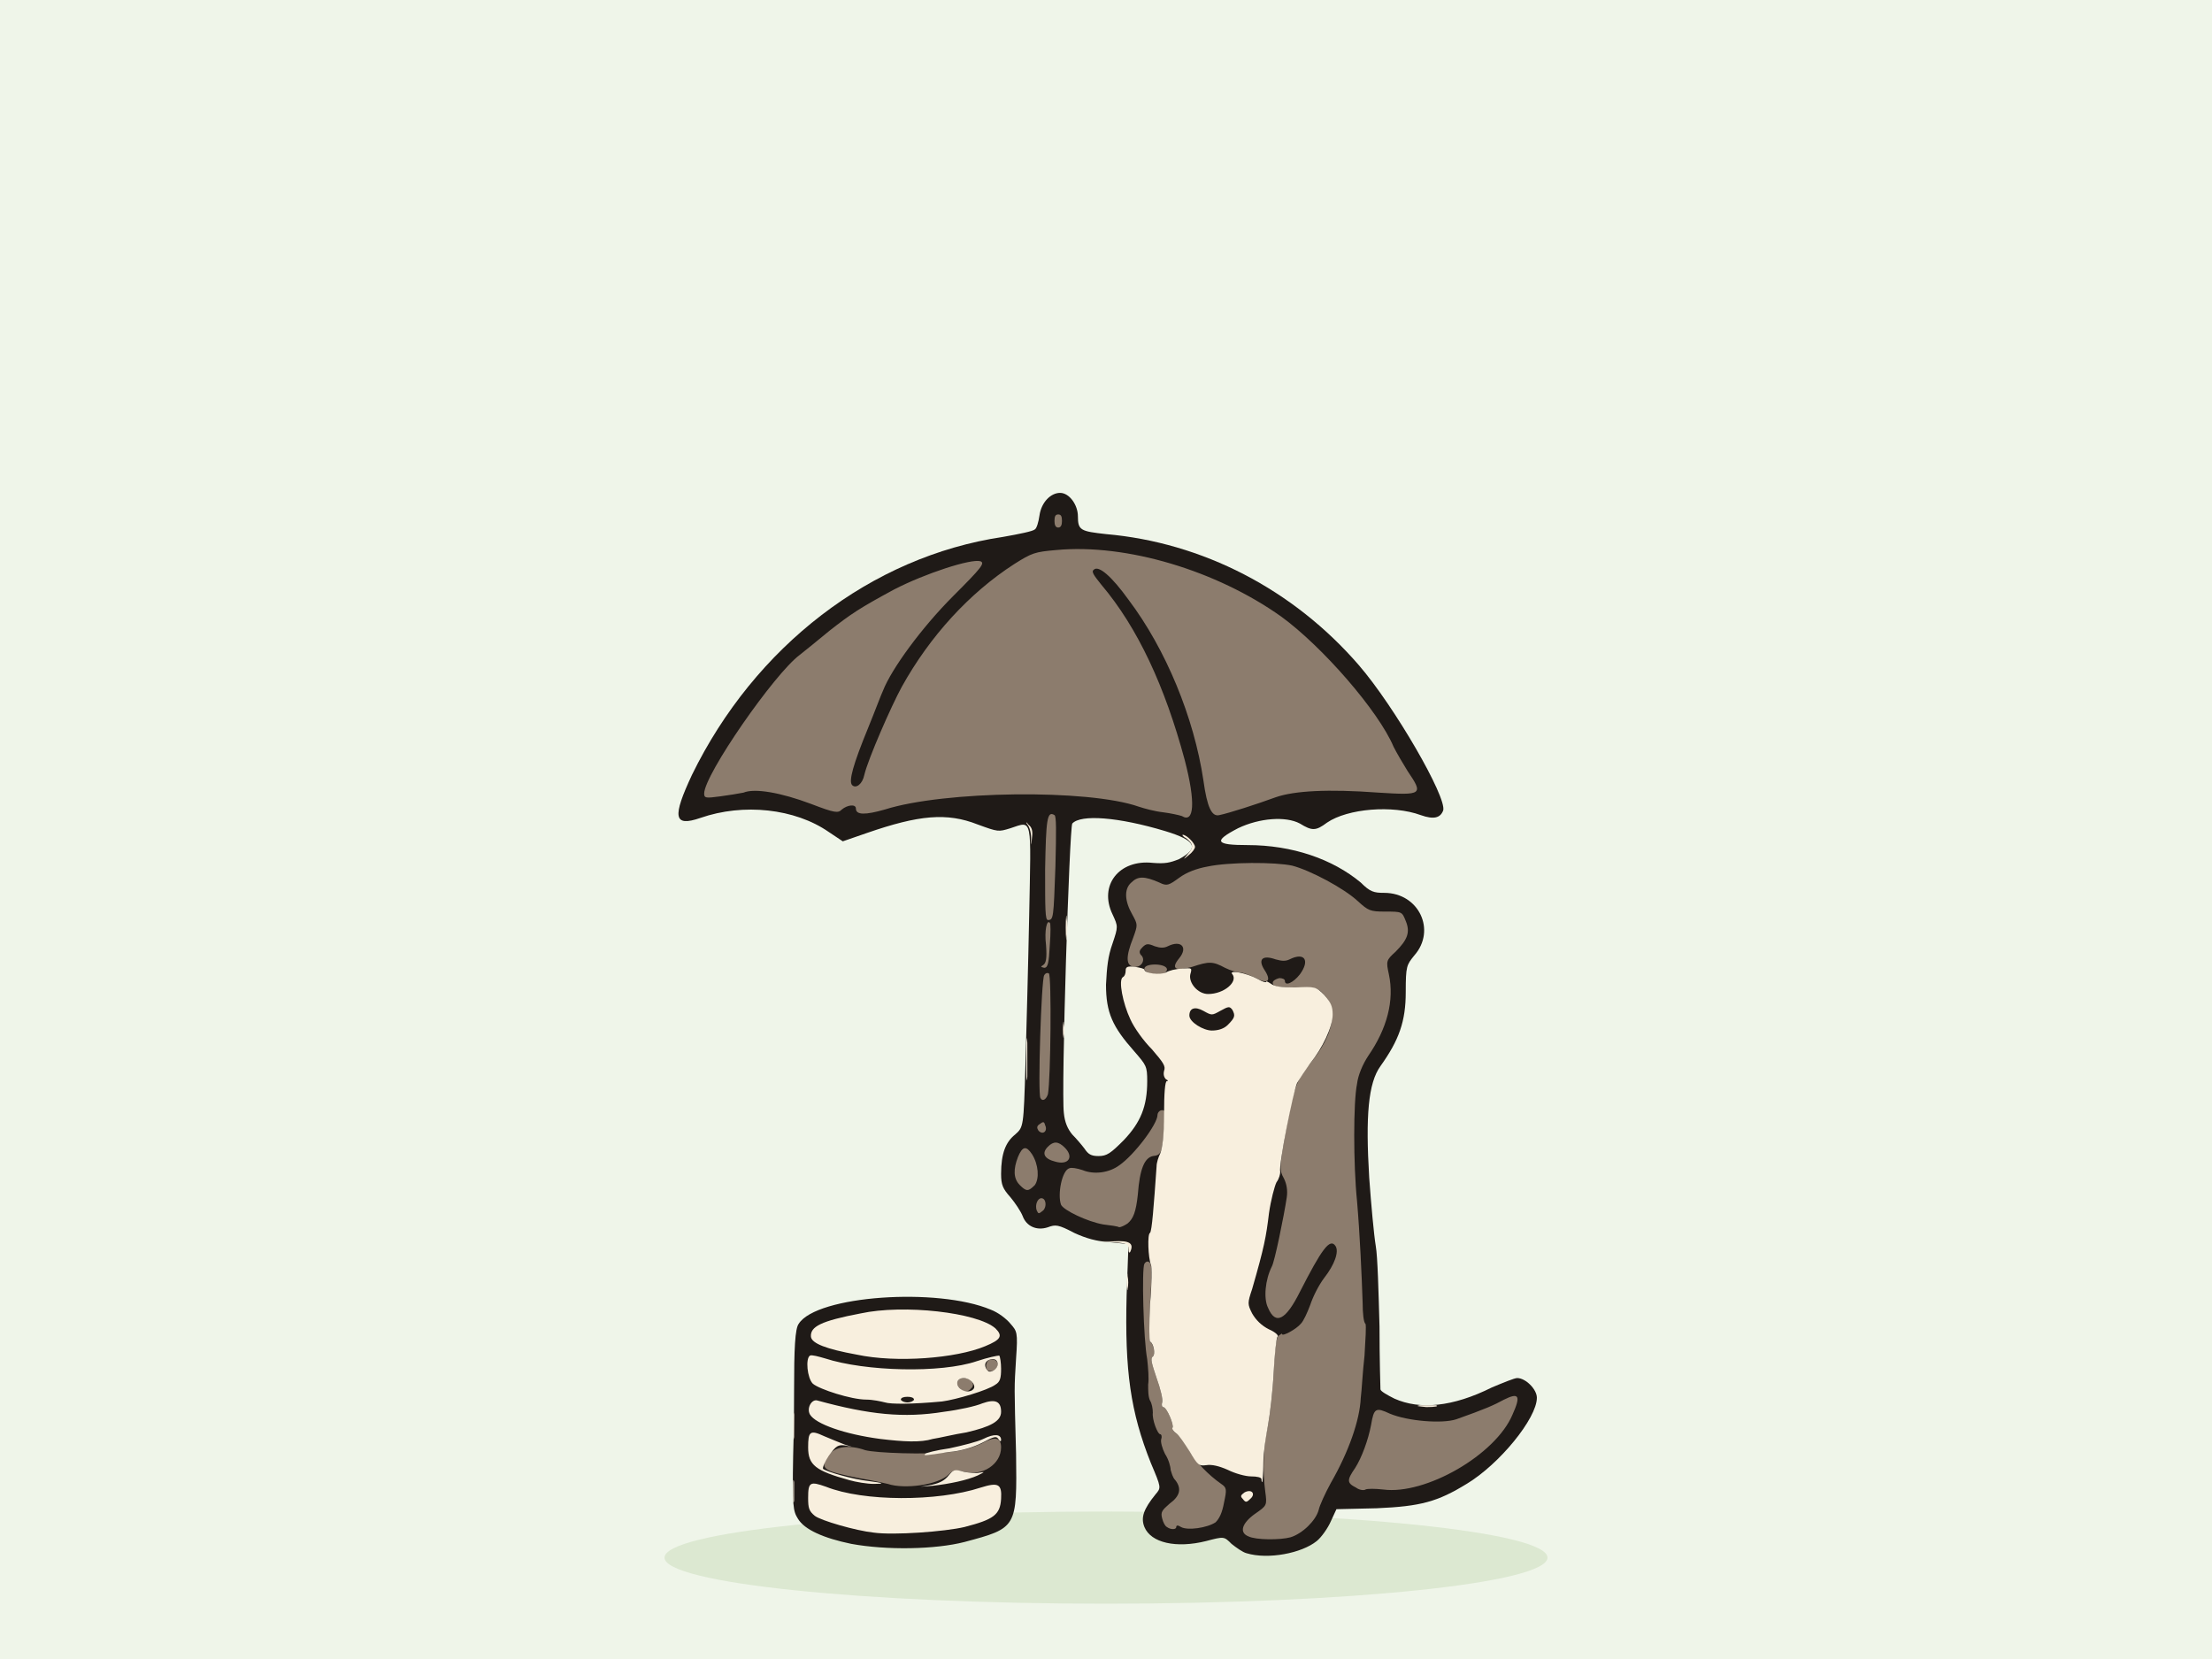
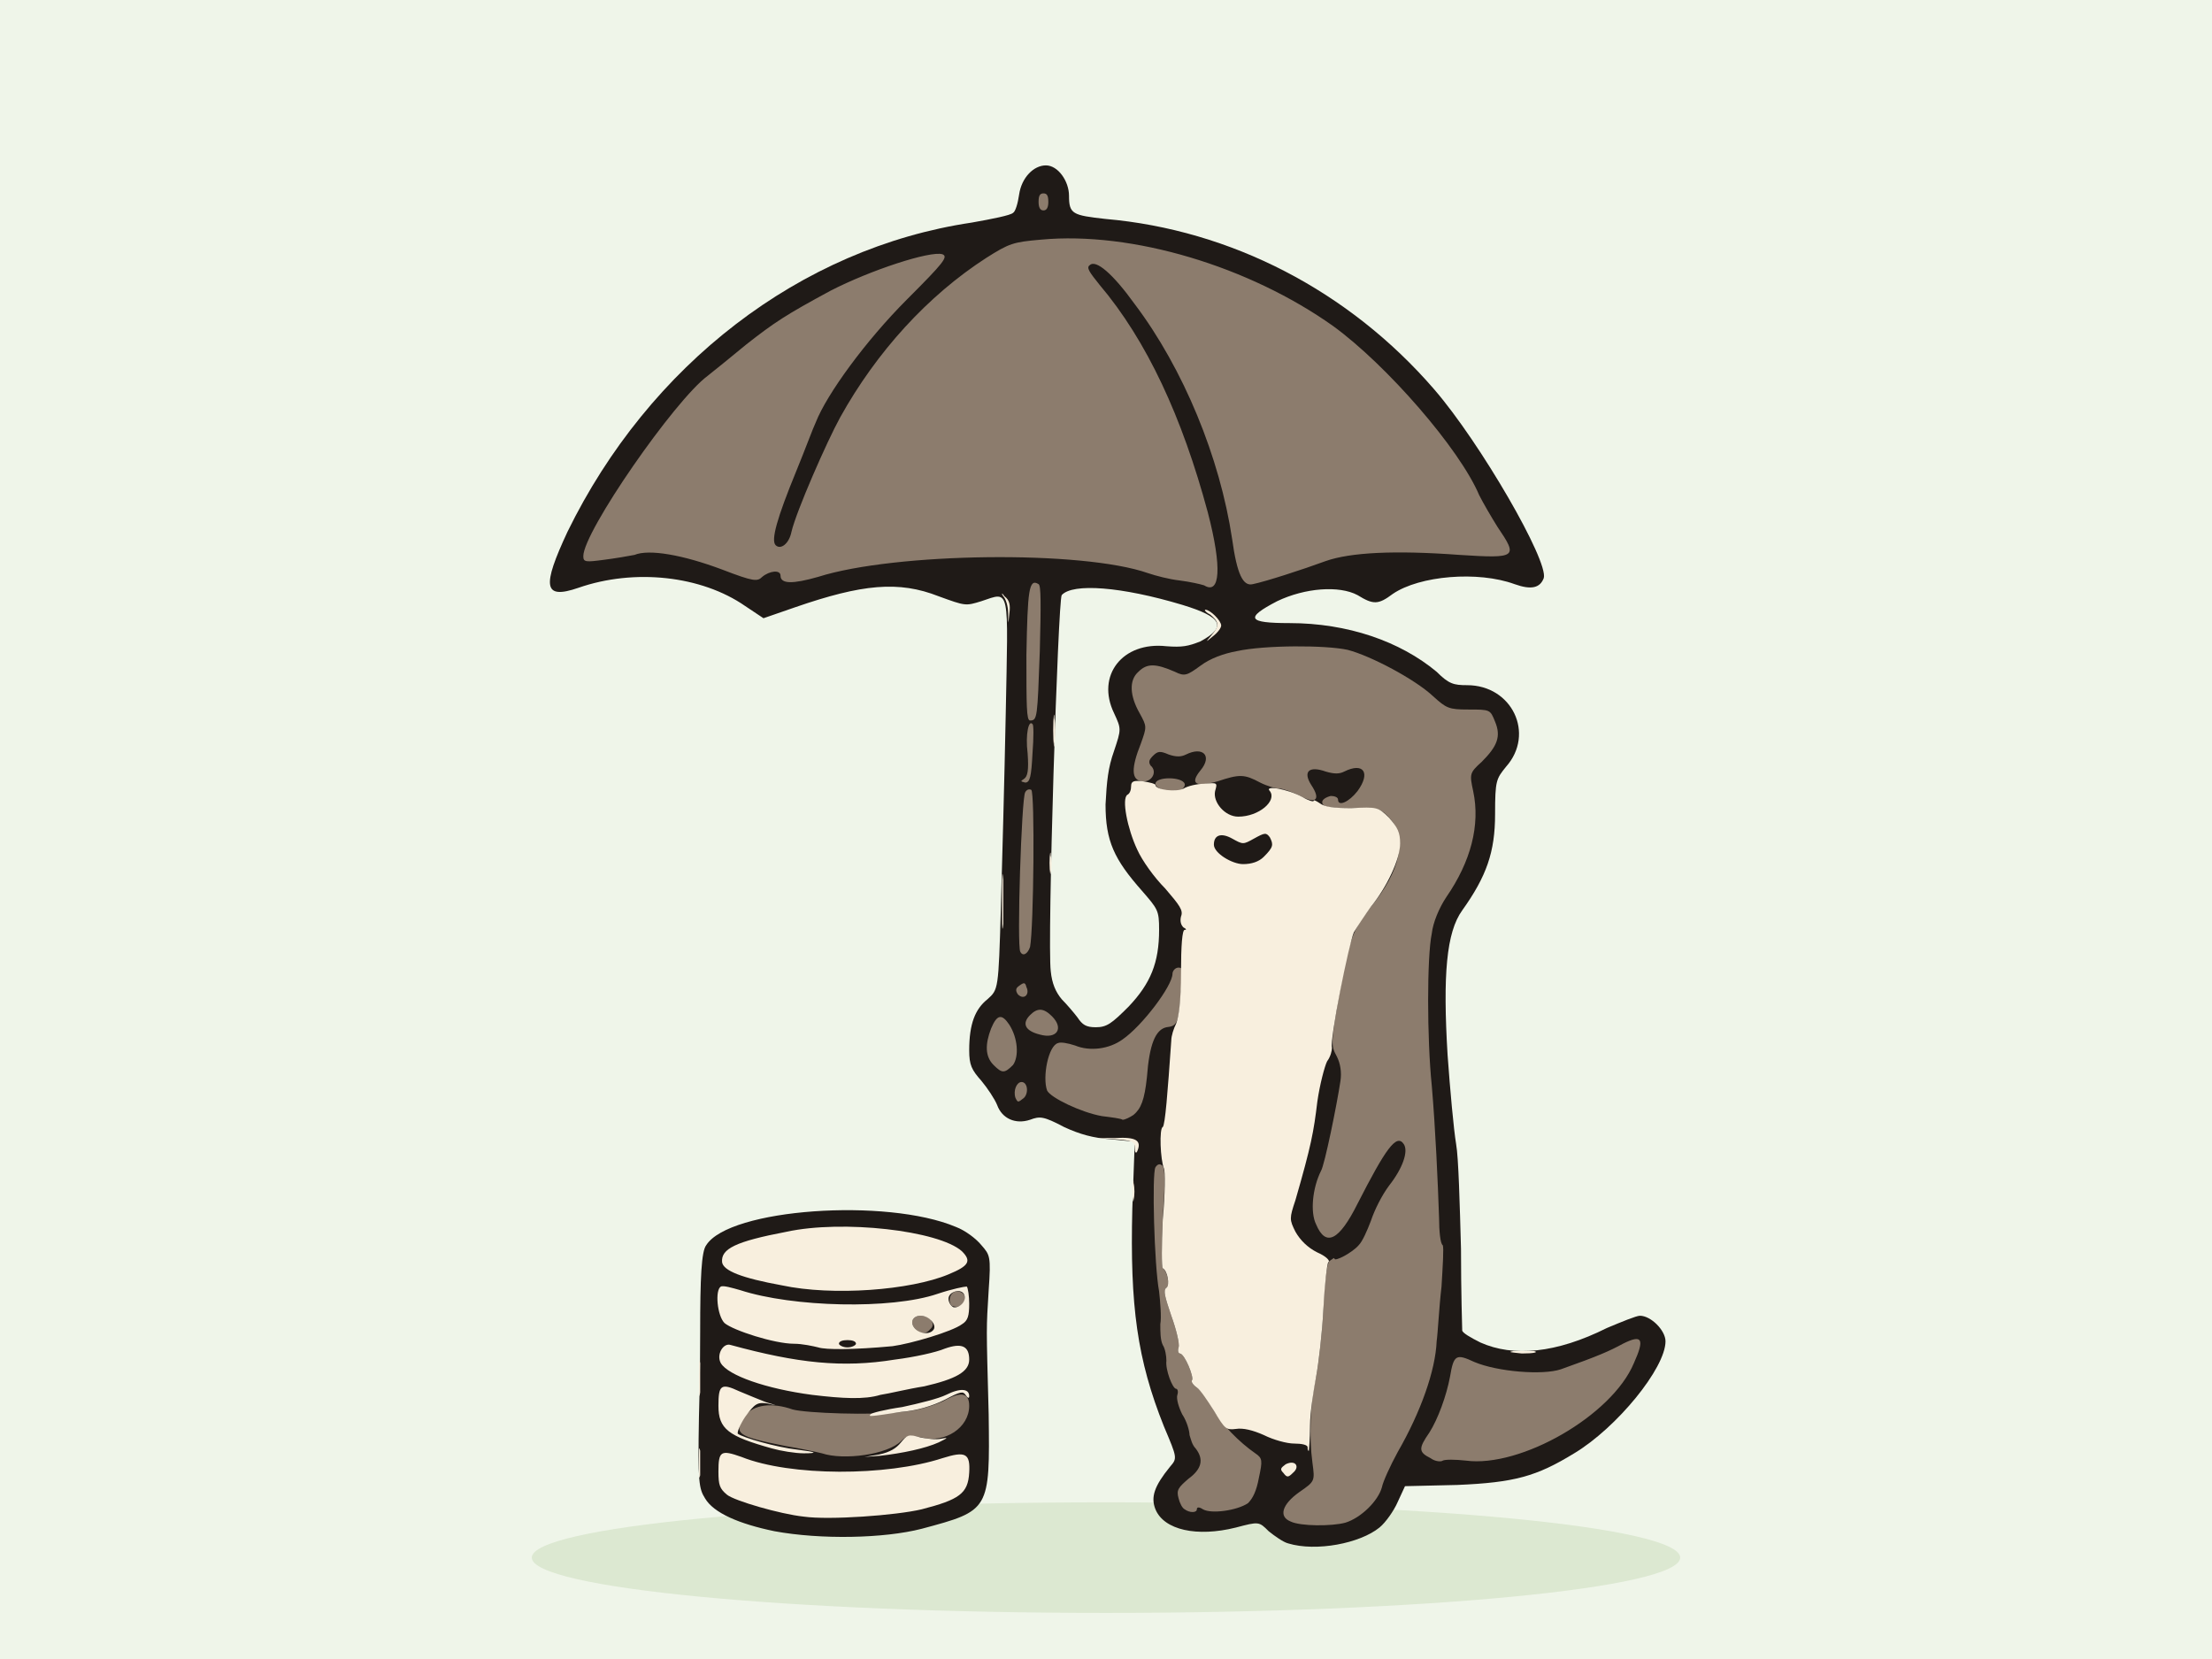
<svg xmlns="http://www.w3.org/2000/svg" viewBox="0 0 240 180">
  <rect width="240" height="180" fill="#EFF5E9" />
-   <ellipse cx="120.0" cy="169" rx="47.9" ry="5" fill="#DCE8D1" />
-   <svg x="70.1" y="50.0" width="99.8" height="122.0" viewBox="0 0 98.2 120" fill-rule="evenodd">
+   <ellipse cx="120.0" cy="169" rx="62.3" ry="6" fill="#DCE8D1" />
+   <svg x="55.1" y="13.4" width="129.7" height="158.6" viewBox="0 0 98.2 120" fill-rule="evenodd">
    <path d="M64.1 116.6C63.7 116.5 63.0 116.0 62.5 115.6C61.7 114.8 61.7 114.8 59.8 115.3C56.6 116.1 53.9 115.5 53.2 113.8C52.8 112.8 53.1 111.9 54.4 110.3C55.0 109.6 55.0 109.6 53.9 107.0C51.7 101.5 51.1 97.1 51.3 89.1L51.5 83.6 L49.5 83.4C48.1 83.3 47.0 83.0 45.7 82.4C44.0 81.5 43.7 81.5 42.9 81.8C41.7 82.2 40.6 81.7 40.2 80.6C40.0 80.1 39.4 79.2 38.9 78.6C38.1 77.7 37.9 77.3 37.9 76.1C37.9 73.9 38.4 72.7 39.4 71.9C40.3 71.1 40.3 71.1 40.5 64.5C40.6 60.9 40.8 53.6 40.9 48.5C41.1 37.9 41.3 38.4 38.9 39.2C37.6 39.6 37.6 39.6 35.4 38.8C32.1 37.5 29.1 37.8 23.6 39.7L21.0 40.6 L19.5 39.6C15.9 37.1 10.4 36.5 5.8 38.1C2.9 39.1 2.8 38.0 4.9 33.5C11.6 19.8 24.0 10.2 38.1 8.1C39.8 7.8 41.3 7.5 41.5 7.3C41.7 7.2 41.9 6.5 42.0 5.8C42.2 4.4 43.2 3.4 44.2 3.4C45.2 3.4 46.1 4.7 46.1 5.9C46.1 7.4 46.4 7.5 49.1 7.8C59.4 8.7 69.1 13.7 76.1 21.8C79.9 26.2 85.5 35.9 85.1 37.3C84.8 38.1 84.1 38.3 82.7 37.8C79.7 36.7 74.9 37.1 72.7 38.6C71.5 39.5 71.1 39.5 69.8 38.7C68.3 37.9 65.5 38.1 63.2 39.2C60.5 40.6 60.8 41.0 64.2 41.0C69.0 41.0 73.3 42.5 76.3 45.0C77.3 46.0 77.7 46.1 78.8 46.1C82.5 46.1 84.4 50.1 82.0 52.8C81.2 53.8 81.1 53.9 81.1 56.7C81.1 59.8 80.4 61.8 78.4 64.6C77.1 66.4 76.8 69.9 77.2 76.5C77.4 79.3 77.7 82.6 77.9 83.8C78.1 84.9 78.2 88.8 78.3 92.4C78.3 96.0 78.4 99.0 78.4 99.1C78.4 99.3 79.1 99.7 79.9 100.1C82.6 101.3 86.1 101.0 90.3 98.9C91.5 98.4 92.7 97.9 93.0 97.9C93.9 97.9 95.1 99.1 95.1 100.0C95.1 102.2 91.1 107.1 87.6 109.2C84.5 111.1 82.7 111.6 78.0 111.8L73.7 111.9 L73.1 113.2C72.8 113.9 72.1 114.9 71.6 115.3C70.0 116.6 66.4 117.3 64.1 116.6ZM21.9 115.6C19.0 115.0 16.9 114.1 16.2 112.9C15.7 112.1 15.6 111.6 15.7 106.2C15.8 103.0 15.8 99.8 15.8 99.2C15.8 94.8 15.9 92.6 16.3 92.1C18.2 89.1 31.1 88.2 36.8 90.6C37.6 90.9 38.5 91.6 38.9 92.1C39.6 92.9 39.7 93.0 39.5 95.8C39.3 99.1 39.3 98.5 39.5 106.0C39.6 113.9 39.6 113.9 34.0 115.4C30.9 116.2 25.7 116.3 21.9 115.6ZM51.0 72.5C52.8 70.6 53.5 68.9 53.5 66.2C53.5 64.6 53.4 64.5 52.1 63.0C49.8 60.4 49.1 58.9 49.1 55.9C49.2 54.0 49.3 52.9 49.8 51.5C50.4 49.7 50.4 49.7 49.8 48.4C48.3 45.3 50.5 42.5 54.1 42.9C55.4 43.0 55.9 42.9 56.9 42.5C59.1 41.3 58.7 40.5 55.4 39.5C50.4 38.0 46.4 37.7 45.5 38.7C45.2 39.1 44.3 67.2 44.6 69.6C44.7 70.6 45.0 71.3 45.5 71.9C45.9 72.3 46.5 73.0 46.8 73.4C47.2 74.0 47.5 74.2 48.3 74.2C49.2 74.2 49.6 73.9 51.0 72.5Z" fill="#1F1A17" />
    <path d="M64.3 114.8C63.3 114.4 63.6 113.4 65.0 112.4C66.3 111.5 66.3 111.5 66.1 110.0C65.8 107.8 65.9 105.1 66.4 102.9C66.6 101.8 66.9 99.3 67.0 97.3C67.1 94.8 67.3 93.6 67.5 93.4C67.8 93.2 67.9 93.1 67.9 93.2C67.9 93.5 69.4 92.7 69.9 92.1C70.2 91.8 70.6 90.9 70.9 90.1C71.2 89.2 71.8 88.0 72.4 87.2C73.5 85.8 74.0 84.4 73.6 83.8C73.0 82.9 72.1 84.2 69.8 88.7C68.3 91.7 67.2 92.3 66.4 90.4C65.9 89.4 66.1 87.4 66.8 86.0C67.1 85.5 68.1 80.6 68.4 78.6C68.5 77.9 68.4 77.2 68.1 76.6C67.6 75.7 67.6 75.5 68.3 71.5C69.1 67.0 69.4 66.2 70.9 64.3C73.3 61.4 73.9 58.7 72.5 57.1C71.7 56.2 71.6 56.2 69.3 56.2C67.4 56.2 66.9 56.1 66.9 55.7C66.9 55.5 67.2 55.3 67.6 55.2C67.9 55.2 68.2 55.3 68.2 55.5C68.2 56.1 69.1 55.7 69.8 54.8C70.9 53.3 70.3 52.4 68.7 53.2C68.3 53.4 67.9 53.4 67.2 53.2C65.8 52.7 65.3 53.2 66.0 54.3C66.8 55.5 66.4 55.9 65.1 55.2C64.5 54.9 63.7 54.6 63.4 54.6C63.1 54.6 62.4 54.4 61.8 54.1C60.5 53.4 60.1 53.4 58.3 54.0C56.5 54.5 56.0 54.2 56.9 53.1C57.9 51.9 57.1 51.1 55.7 51.8C55.3 52.0 54.9 52.0 54.3 51.8C53.6 51.5 53.4 51.5 53.0 51.9C52.7 52.2 52.6 52.4 52.8 52.7C53.4 53.2 52.9 54.1 52.1 54.0C51.2 53.9 51.2 52.9 52.0 50.9C52.5 49.5 52.5 49.5 51.9 48.4C51.1 47.0 51.0 45.7 51.8 45.0C52.5 44.3 53.2 44.3 54.8 45.0C55.6 45.4 55.8 45.3 56.9 44.5C57.7 43.9 58.8 43.5 59.9 43.3C62.2 42.8 67.2 42.8 69.0 43.2C70.9 43.7 74.5 45.6 76.0 47.0C77.1 48.0 77.3 48.1 78.9 48.1C80.7 48.1 80.7 48.1 81.1 49.1C81.6 50.3 81.3 51.1 80.0 52.4C79.0 53.3 79.0 53.4 79.3 54.8C79.9 57.6 79.1 60.6 77.1 63.5C76.5 64.4 76.0 65.6 75.9 66.5C75.5 68.4 75.5 75.1 75.9 79.0C76.2 82.5 76.4 86.9 76.5 89.9C76.5 90.9 76.6 92.0 76.8 92.1C76.9 92.3 76.8 93.8 76.7 95.5C76.5 97.2 76.4 99.3 76.3 100.0C76.2 102.4 75.0 105.8 73.1 109.1C72.5 110.2 71.9 111.5 71.8 112.0C71.5 113.1 70.1 114.5 68.8 114.9C67.7 115.2 65.1 115.2 64.3 114.8ZM55.6 113.8C55.4 113.7 55.2 113.3 55.1 112.9C54.9 112.2 55.1 112.0 55.9 111.3C57.0 110.5 57.2 109.7 56.5 108.8C56.2 108.5 56.1 108.0 56.0 107.7C56.0 107.4 55.8 106.6 55.4 106.0C55.1 105.4 54.9 104.7 55.0 104.4C55.1 104.1 55.0 103.9 54.9 103.9C54.6 103.9 54.0 102.3 54.1 101.6C54.1 101.2 54.0 100.6 53.8 100.3C53.6 99.9 53.6 99.2 53.6 98.6C53.7 98.0 53.6 96.8 53.5 95.9C53.1 93.8 52.9 86.2 53.2 85.7C53.4 85.4 53.6 85.4 53.8 85.6C54.0 85.9 54.0 87.1 53.8 89.9C53.7 92.0 53.7 93.9 53.8 94.0C54.2 94.3 54.4 95.4 54.1 95.6C53.8 95.8 54.0 96.4 54.5 97.9C54.9 99.0 55.2 100.2 55.1 100.5C55.0 100.8 55.1 101.0 55.2 101.0C55.6 101.0 56.4 103.0 56.2 103.2C56.1 103.3 56.3 103.6 56.6 103.8C56.9 104.0 57.5 104.7 57.9 105.5C58.6 106.8 60.1 108.3 61.4 109.2C62.0 109.6 62.0 109.8 61.7 111.2C61.5 112.3 61.2 112.9 60.8 113.3C59.9 113.9 57.8 114.2 57.1 113.8C56.8 113.6 56.6 113.6 56.6 113.8C56.6 114.1 56.0 114.1 55.6 113.8ZM75.8 109.6C74.8 109.1 74.8 108.8 75.7 107.5C76.4 106.4 77.1 104.5 77.4 102.9C77.7 101.1 77.9 101.0 79.4 101.7C81.3 102.5 85.0 102.8 86.5 102.3C89.6 101.2 90.5 100.8 91.6 100.2C93.2 99.4 93.4 99.8 92.5 101.8C90.7 106.1 83.2 110.4 78.7 109.8C77.8 109.7 77.0 109.7 76.8 109.8C76.7 109.9 76.2 109.9 75.8 109.6ZM25.8 109.2C25.4 109.1 24.0 108.8 22.8 108.6C18.8 107.8 18.5 107.6 19.5 106.1C20.2 105.2 21.7 105.0 23.4 105.6C24.5 105.9 29.9 106.1 32.4 105.8C33.7 105.7 34.9 105.3 35.8 104.9C37.2 104.1 37.9 104.2 37.9 105.3C37.9 107.1 35.9 108.4 34.0 107.9C33.0 107.7 32.8 107.7 32.3 108.2C31.2 109.3 27.6 109.8 25.8 109.2ZM33.4 98.9C33.0 98.4 33.3 97.9 33.9 97.9C34.7 97.9 35.2 98.6 34.7 99.0C34.3 99.5 33.8 99.4 33.4 98.9ZM36.5 97.1C36.1 96.8 36.3 95.9 36.9 95.9C37.5 95.9 37.8 96.5 37.3 97.0C37.1 97.2 36.8 97.2 36.5 97.1ZM48.8 81.5C47.1 81.2 44.6 80.0 44.3 79.4C43.9 78.3 44.4 75.7 45.2 75.5C45.4 75.4 46.0 75.5 46.6 75.7C47.8 76.2 49.4 76.0 50.5 75.2C52.1 74.1 54.6 70.8 54.6 69.8C54.6 69.6 54.8 69.3 55.1 69.3C55.5 69.3 55.5 69.6 55.3 71.2C55.1 73.9 55.0 74.1 54.1 74.2C53.2 74.4 52.7 75.6 52.5 78.3C52.3 80.2 52.0 80.9 51.4 81.4C51.1 81.6 50.7 81.8 50.5 81.8C50.4 81.7 49.6 81.6 48.8 81.5ZM41.7 80.0C41.5 79.4 41.8 78.7 42.2 78.7C42.7 78.7 42.8 79.6 42.4 80.0C41.9 80.4 41.9 80.4 41.7 80.0ZM39.9 77.3C39.2 76.6 39.2 75.6 39.7 74.3C40.2 73.1 40.6 73.1 41.2 74.0C41.9 75.1 42.0 76.6 41.5 77.3C40.8 78.0 40.6 78.0 39.9 77.3ZM43.7 74.8C42.5 74.5 42.2 73.9 42.9 73.2C43.5 72.6 44.0 72.6 44.7 73.3C45.7 74.3 45.1 75.2 43.7 74.8ZM41.9 71.5C41.7 71.2 41.7 71.0 42.0 70.8C42.4 70.5 42.5 70.5 42.6 70.9C42.9 71.5 42.4 72.0 41.9 71.5ZM42.1 68.0C41.8 67.6 42.2 55.3 42.5 54.9C42.6 54.7 42.8 54.6 43.0 54.7C43.3 54.9 43.2 66.0 42.9 67.6C42.7 68.2 42.3 68.4 42.1 68.0ZM53.8 54.7C53.5 54.6 53.2 54.4 53.2 54.2C53.2 53.6 55.4 53.6 55.6 54.2C55.7 54.5 55.1 55.0 54.7 54.9C54.6 54.8 54.2 54.8 53.8 54.7ZM42.4 53.8C42.7 53.6 42.8 53.1 42.7 51.7C42.5 50.1 42.8 48.9 43.1 49.3C43.2 49.3 43.2 50.4 43.1 51.7C43.0 53.6 42.9 54.1 42.5 54.1C42.1 54.0 42.1 54.0 42.4 53.8ZM42.6 43.6C42.7 38.3 42.8 37.3 43.6 37.8C43.8 37.9 43.8 39.4 43.7 43.3C43.5 48.8 43.5 49.0 42.9 49.0C42.6 49.0 42.6 47.8 42.6 43.6ZM57.2 37.9C56.9 37.8 56.0 37.6 55.2 37.5C54.3 37.4 53.2 37.1 52.6 36.9C47.2 35.0 31.8 35.2 25.5 37.2C23.4 37.8 22.4 37.8 22.4 37.1C22.4 36.6 21.5 36.7 20.9 37.2C20.5 37.6 20.2 37.6 17.6 36.6C14.4 35.4 11.6 34.9 10.4 35.4C9.9 35.5 8.7 35.7 7.9 35.8C6.4 36.0 6.2 36.0 6.2 35.5C6.2 33.5 13.7 22.7 16.4 20.7C16.9 20.3 18.4 19.1 19.6 18.1C21.9 16.3 22.8 15.7 26.5 13.7C29.8 12.0 34.7 10.4 35.7 10.7C36.2 10.9 35.8 11.4 32.8 14.4C29.4 17.8 26.2 22.2 25.3 24.5C25.1 24.9 24.4 26.8 23.7 28.5C22.1 32.4 21.6 34.2 22.0 34.6C22.4 35.0 23.1 34.5 23.3 33.5C23.7 31.8 26.2 26.1 27.3 24.1C30.3 18.7 34.5 14.1 39.3 11.0C41.2 9.8 41.5 9.7 43.8 9.5C51.3 8.8 60.9 11.7 67.8 16.6C72.2 19.8 78.2 26.7 79.8 30.5C80.1 31.1 80.8 32.3 81.3 33.1C83.0 35.6 82.9 35.7 78.2 35.4C72.8 35.0 69.2 35.2 67.2 35.9C65.3 36.6 62.2 37.6 61.2 37.8C60.4 38.0 59.9 37.0 59.5 34.1C58.5 27.4 55.5 20.1 51.5 14.8C49.7 12.3 48.3 11.1 47.8 11.6C47.5 11.8 47.8 12.2 48.6 13.2C52.5 17.8 55.4 24.1 57.5 31.9C58.7 36.5 58.5 38.7 57.2 37.9ZM43.6 6.4C43.6 5.9 43.7 5.7 44.0 5.7C44.3 5.7 44.4 5.9 44.4 6.4C44.4 6.8 44.3 7.1 44.0 7.1C43.7 7.1 43.6 6.8 43.6 6.4Z" fill="#8C7C6D" />
    <path d="M24.3 114.4C22.4 114.2 18.6 113.1 18.0 112.6C17.4 112.1 17.3 111.8 17.3 110.7C17.3 109.0 17.5 108.9 19.2 109.5C23.2 111.1 31.1 111.1 35.7 109.6C37.6 109.0 38.0 109.2 37.9 110.8C37.8 112.5 37.1 113.0 34.0 113.8C31.9 114.3 26.4 114.7 24.3 114.4ZM15.7 110.0C15.7 108.9 15.7 108.5 15.8 109.0C15.8 109.6 15.8 110.5 15.8 111.0C15.7 111.5 15.7 111.0 15.7 110.0ZM63.7 110.8C63.4 110.5 63.5 110.4 63.9 110.1C64.7 109.7 65.1 110.3 64.5 110.8C64.1 111.2 64.0 111.2 63.7 110.8ZM30.5 109.3C31.4 109.1 31.9 108.8 32.3 108.3C32.8 107.7 32.9 107.6 33.9 107.9C34.4 108.0 35.2 108.1 35.6 108.0C36.2 107.9 36.2 107.9 35.4 108.3C34.3 108.8 32.4 109.2 30.6 109.4L29.3 109.5 L30.5 109.3ZM21.7 108.8C18.1 107.8 17.3 107.2 17.3 105.3C17.3 103.6 17.5 103.4 19.0 104.1C19.7 104.4 20.7 104.8 21.2 105.0C22.2 105.3 22.2 105.3 21.3 105.1C20.5 105.0 20.3 105.1 19.5 106.2C19.1 106.8 18.8 107.5 18.9 107.6C19.3 107.9 22.0 108.7 23.8 108.9C25.4 109.1 25.5 109.2 24.3 109.2C23.6 109.2 22.4 109.0 21.7 108.8ZM65.7 108.7C65.7 108.5 65.2 108.4 64.6 108.4C64.0 108.4 62.9 108.1 62.1 107.7C61.2 107.3 60.4 107.1 59.8 107.2C59.0 107.3 58.9 107.2 58.0 105.7C57.5 104.9 56.9 104.0 56.6 103.8C56.3 103.6 56.1 103.3 56.2 103.2C56.4 103.0 55.6 101.0 55.2 101.0C55.1 101.0 55.0 100.8 55.1 100.5C55.2 100.2 54.9 99.0 54.5 97.9C54.0 96.4 53.8 95.8 54.1 95.6C54.4 95.4 54.2 94.2 53.8 94.0C53.7 93.9 53.7 92.1 53.8 90.0C54.0 87.9 54.0 86.0 53.9 85.8C53.6 85.1 53.5 82.5 53.8 82.4C54.0 82.2 54.2 79.6 54.5 75.3C54.5 74.9 54.7 74.3 54.9 73.9C55.1 73.4 55.3 72.1 55.3 69.7C55.3 67.5 55.4 66.2 55.6 66.2C55.8 66.2 55.7 66.1 55.5 66.0C55.3 65.8 55.2 65.5 55.3 65.1C55.5 64.6 55.2 64.2 54.0 62.8C53.1 61.9 52.1 60.5 51.7 59.6C50.9 57.9 50.4 55.4 50.9 55.1C51.1 55.0 51.2 54.7 51.2 54.4C51.2 54.0 51.4 53.9 52.2 54.0C52.8 54.1 53.2 54.2 53.2 54.3C53.2 54.7 54.9 54.9 55.5 54.6C55.8 54.4 56.6 54.2 57.2 54.2C58.3 54.1 58.3 54.1 58.1 54.8C57.9 55.7 58.9 56.9 60.0 56.9C61.7 56.9 63.2 55.6 62.6 54.8C62.1 54.3 64.0 54.6 65.3 55.3C65.8 55.6 66.2 55.7 66.2 55.6C66.2 55.5 66.4 55.6 66.7 55.8C67.1 56.1 67.8 56.2 69.3 56.2C71.4 56.1 71.5 56.1 72.4 57.0C73.1 57.8 73.3 58.2 73.3 59.1C73.3 60.4 72.2 62.7 70.9 64.3C70.4 65.0 69.8 65.9 69.5 66.4C69.1 67.3 67.5 75.2 67.7 75.9C67.7 76.1 67.6 76.6 67.3 77.0C67.1 77.4 66.7 78.9 66.5 80.3C66.2 82.8 66.0 83.9 64.7 88.4C64.2 89.9 64.2 90.0 64.7 91.0C65.1 91.7 65.7 92.3 66.5 92.7C67.2 93.0 67.6 93.4 67.4 93.5C67.3 93.6 67.1 95.3 67.0 97.3C66.9 99.3 66.6 101.8 66.4 102.9C66.2 104.0 65.9 105.8 65.9 106.9C65.9 108.1 65.8 109.0 65.8 109.0C65.7 109.0 65.7 108.8 65.7 108.7ZM29.8 106.0C29.8 105.9 31.0 105.6 32.4 105.4C33.8 105.1 35.4 104.7 36.0 104.4C37.2 103.8 37.9 103.9 37.9 104.5C37.9 104.7 37.8 104.7 37.6 104.4C37.4 104.1 37.2 104.1 35.9 104.8C34.9 105.3 33.6 105.7 32.3 105.8C29.7 106.2 29.6 106.2 29.8 106.0ZM15.7 103.0C15.7 101.7 15.7 101.2 15.8 101.8C15.8 102.5 15.8 103.6 15.8 104.2C15.7 104.9 15.7 104.3 15.7 103.0ZM25.0 104.4C21.2 103.9 18.1 102.8 17.5 101.8C17.1 101.1 17.7 100.1 18.3 100.3C23.8 101.8 27.5 102.2 31.8 101.5C33.4 101.3 35.2 100.9 35.9 100.6C37.3 100.1 37.9 100.4 37.9 101.5C37.9 102.5 36.8 103.1 34.2 103.7C32.9 103.9 31.3 104.3 30.6 104.4C29.3 104.8 27.5 104.7 25.0 104.4ZM82.6 100.8C83.1 100.8 83.8 100.8 84.3 100.8C84.7 100.9 84.3 101.0 83.3 101.0C82.4 100.9 82.1 100.9 82.6 100.8ZM25.5 100.5C25.1 100.4 24.2 100.2 23.5 100.2C21.9 100.2 18.5 99.1 17.8 98.5C17.2 97.9 17.0 95.8 17.5 95.5C17.7 95.4 18.4 95.6 19.1 95.8C23.4 97.2 31.5 97.4 35.3 96.1C36.5 95.7 37.5 95.5 37.7 95.5C37.8 95.6 37.9 96.3 37.9 96.9C37.9 97.9 37.8 98.3 37.3 98.6C36.5 99.2 33.1 100.2 31.6 100.4C28.4 100.7 26.1 100.7 25.5 100.5ZM28.6 100.2C28.6 100.0 28.3 99.9 27.9 99.9C27.5 99.9 27.2 100.0 27.2 100.2C27.2 100.3 27.5 100.5 27.9 100.5C28.3 100.5 28.6 100.3 28.6 100.2ZM35.0 99.0C35.2 98.6 34.6 97.9 33.9 97.9C33.3 97.9 33.0 98.4 33.4 98.9C33.8 99.4 34.7 99.5 35.0 99.0ZM37.5 96.2C37.3 95.6 36.2 95.9 36.2 96.5C36.2 96.8 36.4 97.1 36.6 97.2C37.1 97.3 37.7 96.7 37.5 96.2ZM22.5 95.4C19.2 94.8 17.7 94.2 17.6 93.5C17.5 92.4 18.7 91.8 22.9 91.0C27.5 90.0 35.4 90.9 37.3 92.6C38.1 93.4 37.9 93.8 36.2 94.5C33.1 95.8 26.7 96.3 22.5 95.4ZM51.3 87.6C51.3 86.8 51.4 86.5 51.4 87.0C51.5 87.4 51.5 88.0 51.4 88.4C51.4 88.7 51.3 88.4 51.3 87.6ZM51.5 84.1C51.5 83.6 51.3 83.5 49.9 83.4L48.3 83.3 L49.9 83.3C51.6 83.2 52.1 83.5 51.7 84.4C51.6 84.6 51.5 84.5 51.5 84.1ZM40.6 63.8C40.6 61.8 40.6 61.0 40.7 62.1C40.7 63.1 40.7 64.8 40.7 65.7C40.6 66.7 40.6 65.8 40.6 63.8ZM44.5 60.7C44.5 59.9 44.6 59.6 44.6 60.1C44.7 60.5 44.7 61.1 44.6 61.5C44.6 61.8 44.5 61.5 44.5 60.7ZM62.1 60.2C62.9 59.4 62.9 59.2 62.6 58.6C62.3 58.2 62.2 58.2 61.3 58.7C60.4 59.2 60.4 59.2 59.5 58.7C58.6 58.2 58.0 58.4 58.0 59.2C58.0 59.9 59.5 60.8 60.4 60.8C61.1 60.8 61.7 60.6 62.1 60.2ZM44.8 49.8C44.8 48.6 44.9 48.2 44.9 48.8C45.0 49.3 45.0 50.3 44.9 50.9C44.9 51.5 44.8 51.0 44.8 49.8ZM57.8 42.0C58.5 41.2 58.4 40.9 57.7 40.3C57.3 40.1 57.2 39.9 57.3 39.9C57.7 39.9 58.6 40.8 58.6 41.2C58.6 41.4 58.3 41.8 57.9 42.1C57.3 42.6 57.3 42.6 57.8 42.0ZM41.1 40.2C41.1 39.6 40.9 39.0 40.7 38.8C40.5 38.5 40.6 38.5 40.8 38.8C41.2 39.1 41.3 39.5 41.2 40.2C41.1 41.2 41.1 41.2 41.1 40.2Z" fill="#F8EFDE" />
  </svg>
</svg>
